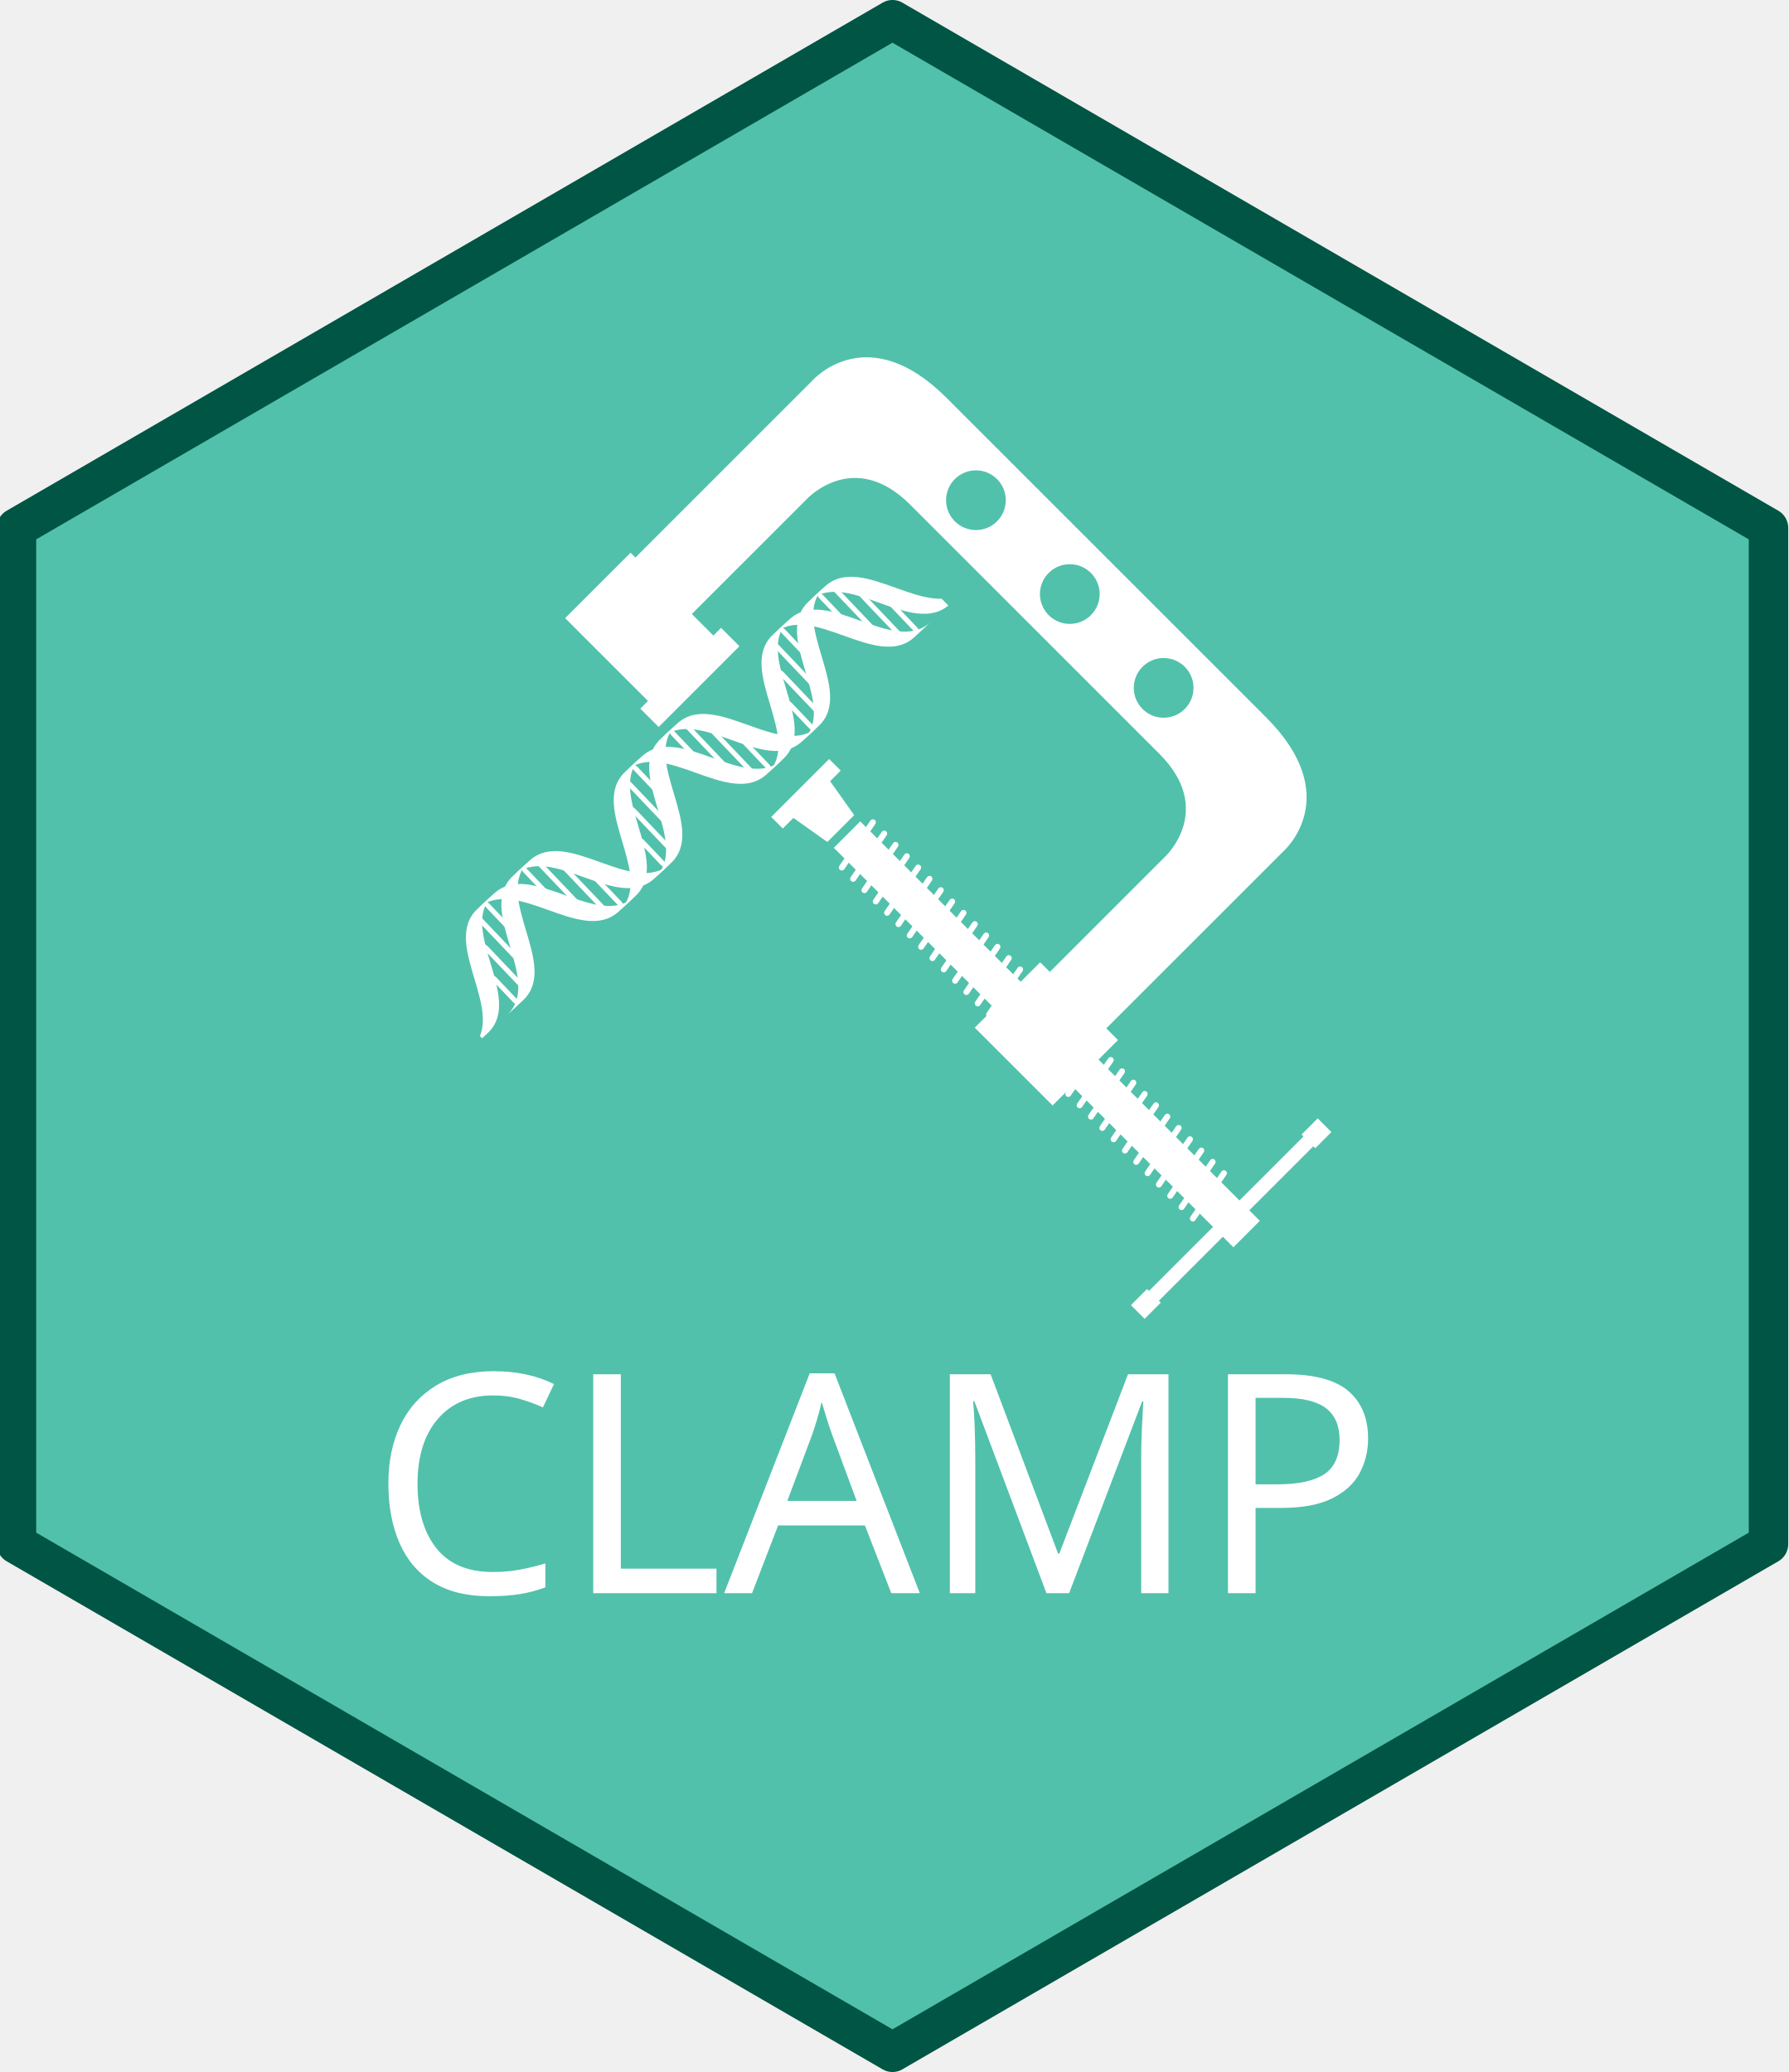
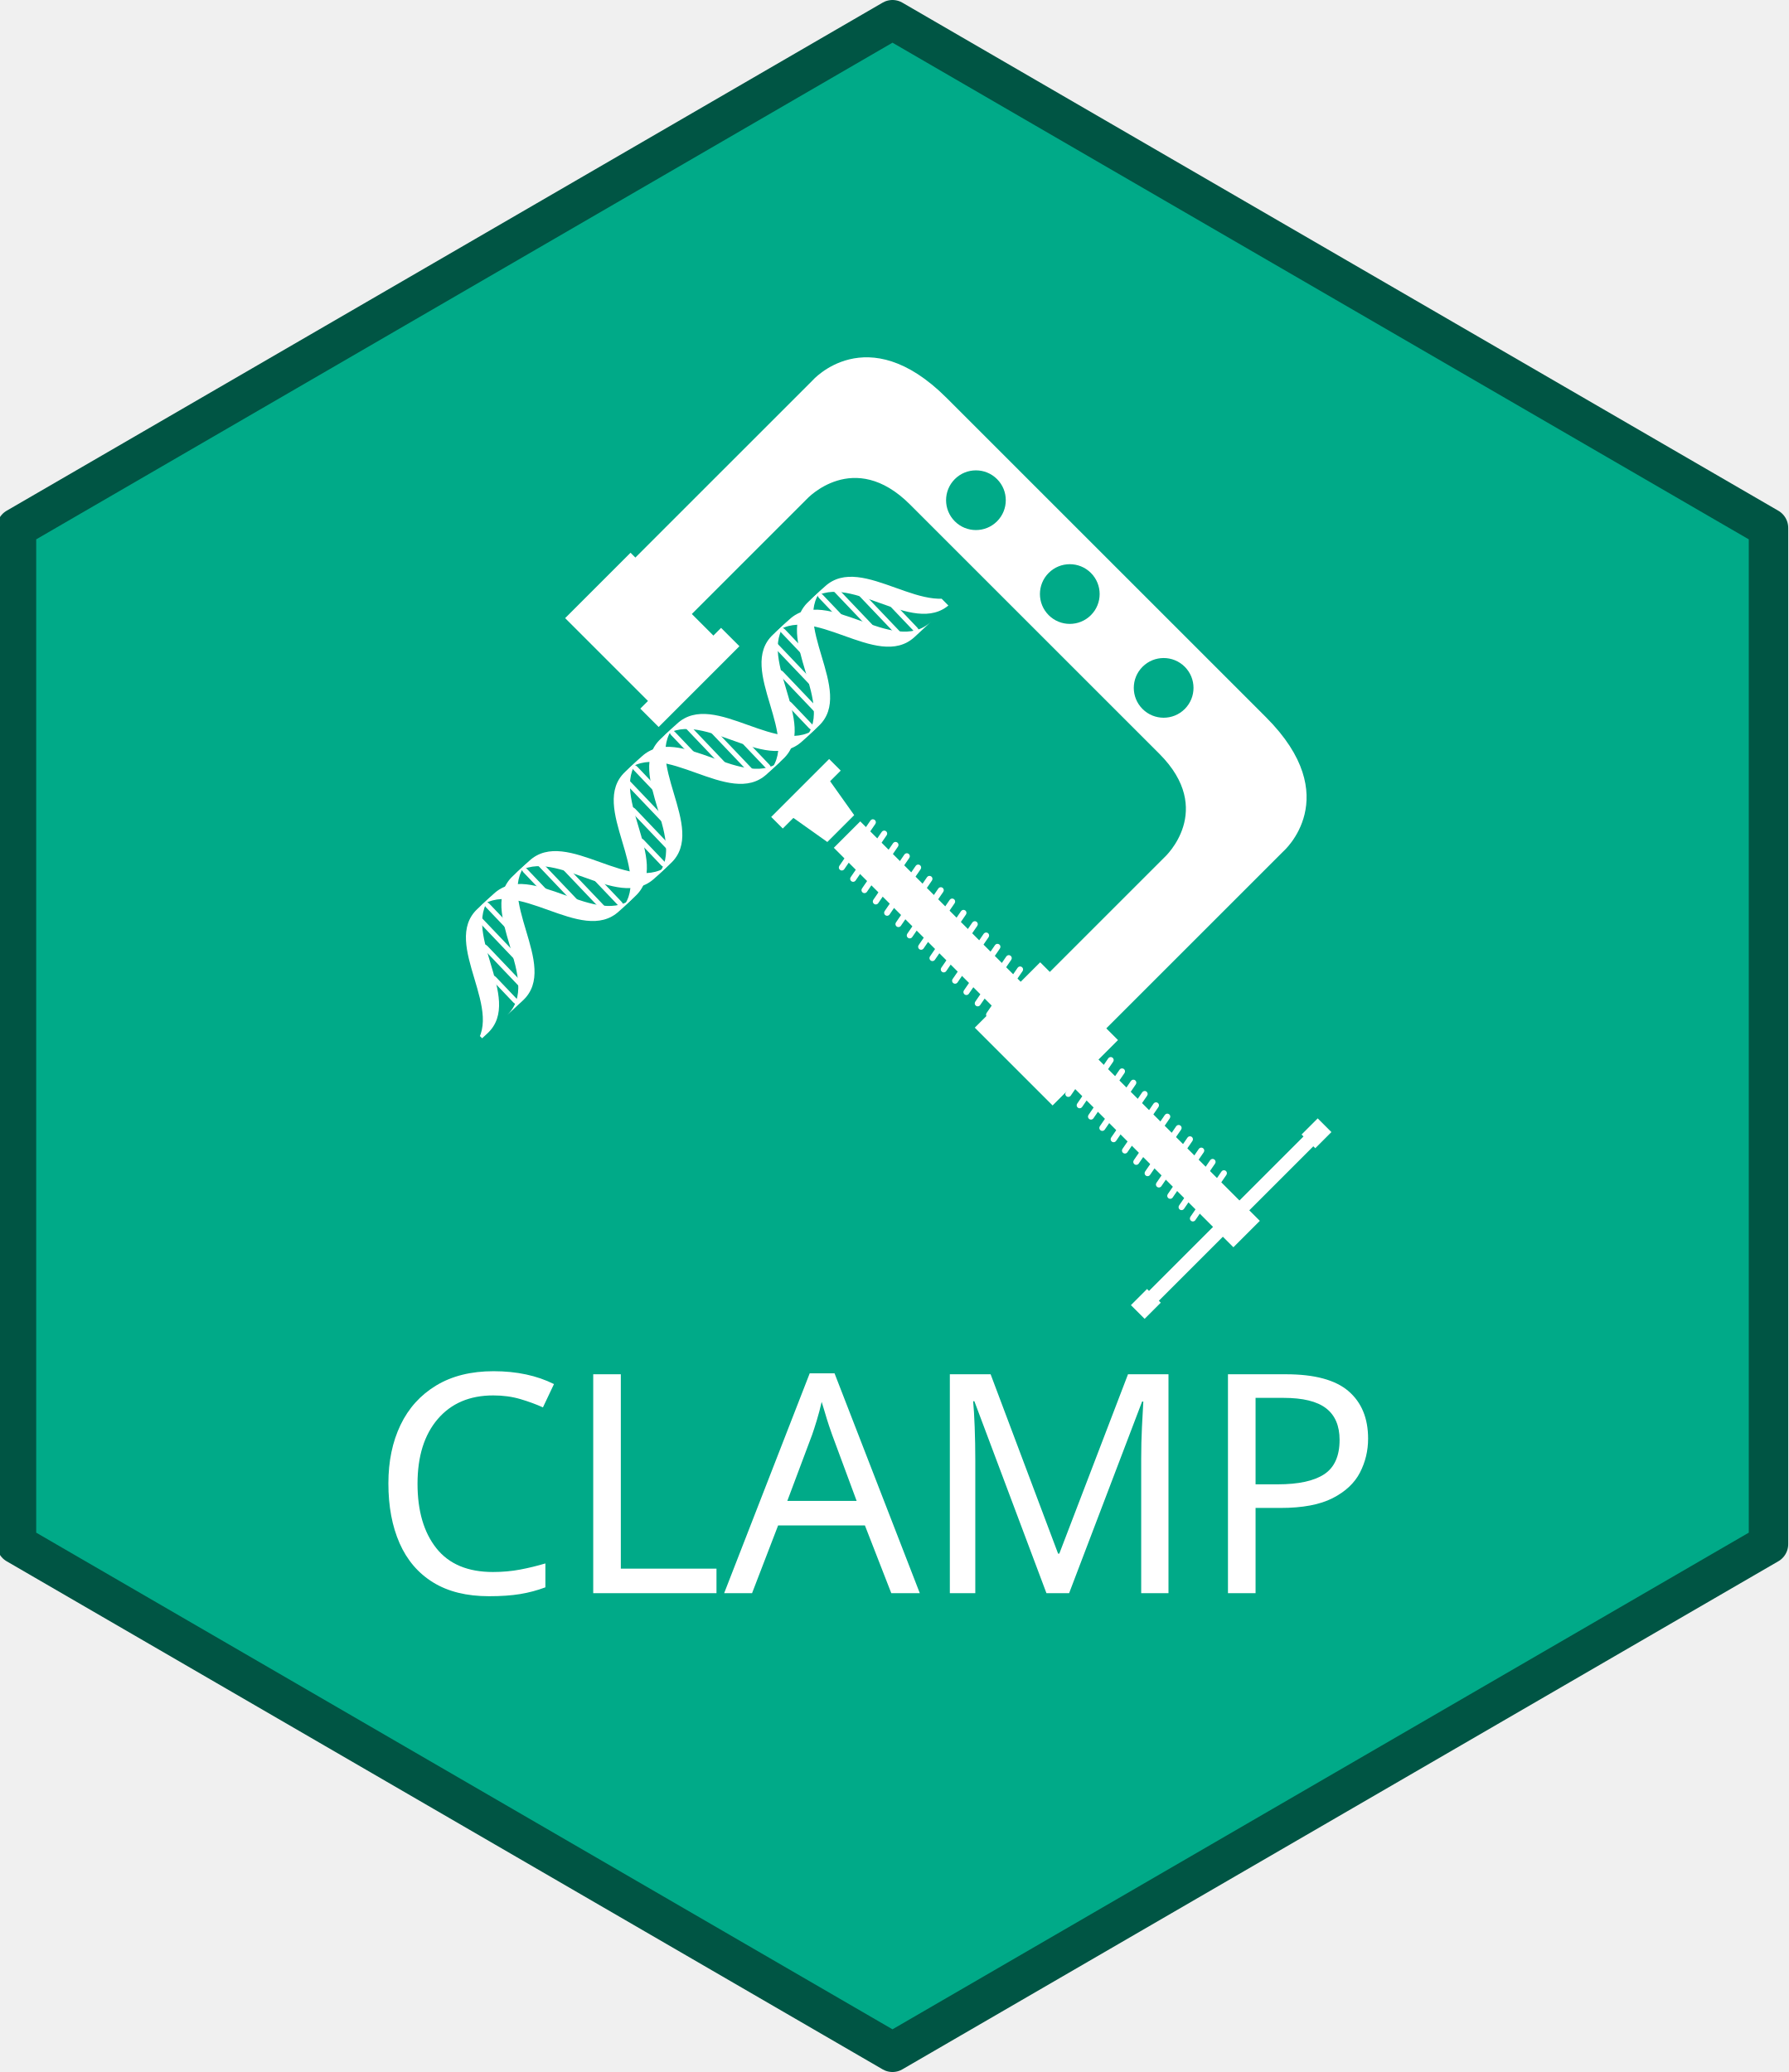
<svg xmlns="http://www.w3.org/2000/svg" id="svg2" version="1.1" xml:space="preserve" width="3254.735" height="3772.195" viewBox="0 0 3254.735 3772.195">
  <defs id="defs6">
    <clipPath clipPathUnits="userSpaceOnUse" id="clipPath16">
      <path d="M 0,0 H 3375 V 3406.25 H 0 Z" id="path18" style="clip-rule:evenodd" />
    </clipPath>
    <clipPath clipPathUnits="userSpaceOnUse" id="clipPath30">
      <path d="M 0,0 H 3375 V 3375 H 0 Z" id="path32" style="clip-rule:evenodd" />
    </clipPath>
    <clipPath clipPathUnits="userSpaceOnUse" id="clipPath42">
      <path d="m 1184.671,581.899 h 1040.625 V 1688.149 h -1040.625 z" id="path44" style="clip-rule:evenodd" />
    </clipPath>
    <clipPath clipPathUnits="userSpaceOnUse" id="clipPath238">
      <path d="M 0,0 H 3375 V 3375 H 0 Z" id="path240" style="clip-rule:evenodd" />
    </clipPath>
    <clipPath clipPathUnits="userSpaceOnUse" id="clipPath252">
      <path d="M 1705.048,0.006 3375,1669.958 v 725.96 L 2395.918,3375 H 1014.178 L 0,2360.822 5.3978551e-6,1705.054 Z" id="path254" style="clip-rule:evenodd" />
    </clipPath>
  </defs>
  <g id="g10" transform="matrix(0.3,0,0,0.3,2385.92,2047.131)">
    <g id="g7873" transform="matrix(3.810182,0,0,3.810182,-8138.427,-6554.547)">
-       <path style="fill:#00aa88;fill-opacity:0.661;stroke:#005544;stroke-width:66.667;stroke-linecap:square;stroke-linejoin:round;stroke-miterlimit:4;stroke-dasharray:none;stroke-dashoffset:0;stroke-opacity:1" id="path4511" d="m 7054.22,1604.457 -1480.49,854.761 -1480.49,-854.761 0,-1709.523 1480.49,-854.761 1480.49,854.761 z" transform="matrix(0.9421716,0,0,0.946751,-3781.641,869.6157)" />
+       <path style="fill:#00aa88;fill-opacity:1;stroke:#005544;stroke-width:66.667;stroke-linecap:square;stroke-linejoin:round;stroke-miterlimit:4;stroke-dasharray:none;stroke-dashoffset:0;stroke-opacity:1" id="path4511" d="m 7054.22,1604.457 -1480.49,854.761 -1480.49,-854.761 0,-1709.523 1480.49,-854.761 1480.49,854.761 z" transform="matrix(0.9421716,0,0,0.946751,-3781.641,869.6157)" />
      <text xml:space="preserve" style="font-style:normal;font-weight:normal;line-height:0%;font-family:sans-serif;letter-spacing:0px;word-spacing:0px;fill:#ffffff;fill-opacity:1;stroke:none" x="637.299" y="2466.783" id="text4467">
        <tspan id="tspan4469" x="637.299" y="2466.783" style="font-size:488.264px;line-height:1.25;fill:#ffffff">CLAMP</tspan>
      </text>
      <g id="g6531" transform="translate(128.2508,94.0582)">
        <g id="g248" transform="matrix(0.2126724,-0.2116111,0.2858262,0.2889732,109.475,903.9907)" style="fill:#ffffff">
          <g id="g250" clip-path="url(#clipPath252)" style="fill:#ffffff">
            <g id="g256" transform="matrix(1.016466,1.016466,-1.016466,1.016466,1705.048,0.00602607)" style="fill:#ffffff">
              <path d="M 176.57,1816 C 313.69,1685.73 125.247,1496.17 262.38,1365.89 l -59.229,56.268 c -137.12,130.27 51.315,319.84 -85.819,450.12 z" style="fill:#ffffff;fill-opacity:1;fill-rule:nonzero;stroke:none" id="path258" />
              <path d="m 306.02,1693 c 137.12,-130.27 -51.313,-319.84 85.81,-450.11 l -59.249,56.286 c -137.12,130.27 51.325,319.83 -85.808,450.11 z" style="fill:#ffffff;fill-opacity:1;fill-rule:nonzero;stroke:none" id="path260" />
              <path d="m 657.07,1359.5 c -137.12,130.27 -316.81,-67.62 -453.91,62.628 l 59.228,-56.267 c 137.11,-130.26 316.78,67.649 453.91,-62.627 z" style="fill:#ffffff;fill-opacity:1;fill-rule:nonzero;stroke:none" id="path262" />
              <path d="m 716.3,1303.2 c 137.11,-130.26 -51.324,-319.83 85.81,-450.11 L 742.854,909.383 c -137.11,130.25 51.343,319.81 -85.78,450.08 z" style="fill:#ffffff;fill-opacity:1;fill-rule:nonzero;stroke:none" id="path264" />
              <path d="m 845.74,1180.3 c 137.12,-130.27 -51.334,-319.82 85.808,-450.11 l -59.247,56.284 C 735.181,916.744 923.614,1106.314 786.491,1236.584 Z" style="fill:#ffffff;fill-opacity:1;fill-rule:nonzero;stroke:none" id="path266" />
              <path d="M 1196.8,846.8 C 1059.68,977.07 880.01,779.16 742.89,909.427 L 802.146,853.134 c 137.11,-130.26 316.78,67.647 453.93,-62.647 z" style="fill:#ffffff;fill-opacity:1;fill-rule:nonzero;stroke:none" id="path268" />
              <path d="m 1256,790.5 c 137.09,-130.24 -51.343,-319.81 85.809,-450.11 l -59.268,56.304 c -137.12,130.27 51.315,319.84 -85.81,450.11 z" style="fill:#ffffff;fill-opacity:1;fill-rule:nonzero;stroke:none" id="path270" />
              <path d="m 1385.4,667.55 c 137.12,-130.27 -51.313,-319.84 85.81,-450.11 l -59.238,56.276 c -137.12,130.27 51.314,319.84 -85.81,450.11 z" style="fill:#ffffff;fill-opacity:1;fill-rule:nonzero;stroke:none" id="path272" />
              <path d="m 1736.5,334.03 c -137.12,130.27 -316.79,-67.64 -453.91,62.627 l 59.266,-56.303 c 137.11,-130.25 316.76,67.666 453.93,-62.638 z" style="fill:#ffffff;fill-opacity:1;fill-rule:nonzero;stroke:none" id="path274" />
              <path d="m 217.23,1644.1 57.027,60.028 c 4.294,4.52 10.722,5.38 14.363,1.921 3.643,-3.461 3.103,-9.915 -1.191,-14.434 l -57.027,-60.028 c -4.303,-4.529 -10.731,-5.39 -14.364,-1.939 -3.632,3.45 -3.112,9.923 1.191,14.453 h 5.2e-4 z" style="fill:#ffffff;fill-opacity:1;fill-rule:nonzero;stroke:none" id="path276" />
              <path d="m 204.53,1548.9 100.68,105.98 c 4.294,4.52 10.712,5.37 14.355,1.91 3.644,-3.462 3.103,-9.896 -1.191,-14.416 l -100.68,-105.98 c -4.303,-4.529 -10.731,-5.39 -14.354,-1.948 -3.623,3.442 -3.104,9.934 1.19,14.453 z" style="fill:#ffffff;fill-opacity:1;fill-rule:nonzero;stroke:none" id="path278" />
              <path d="m 201.33,1463.7 113.64,119.62 c 4.294,4.52 10.73,5.428 14.393,1.948 3.661,-3.478 3.065,-9.934 -1.229,-14.453 l -113.64,-119.62 c -4.303,-4.529 -10.721,-5.381 -14.344,-1.939 -3.624,3.443 -3.114,9.925 1.18,14.445 z" style="fill:#ffffff;fill-opacity:1;fill-rule:nonzero;stroke:none" id="path280" />
              <path d="m 230.76,1412.8 74.522,78.444 c 4.303,4.529 10.74,5.4 14.363,1.957 3.624,-3.443 3.105,-9.934 -1.198,-14.464 l -74.522,-78.444 c -4.303,-4.529 -10.722,-5.38 -14.365,-1.919 -3.643,3.461 -3.093,9.906 1.2,14.426 z" style="fill:#ffffff;fill-opacity:1;fill-rule:nonzero;stroke:none" id="path282" />
              <path d="m 570.24,1249.9 86.414,90.963 c 4.294,4.52 10.722,5.38 14.363,1.921 3.643,-3.461 3.113,-9.924 -1.181,-14.444 l -86.414,-90.963 c -4.275,-4.501 -10.74,-5.381 -14.373,-1.929 -3.632,3.45 -3.084,9.952 1.191,14.452 z" style="fill:#ffffff;fill-opacity:1;fill-rule:nonzero;stroke:none" id="path284" />
              <path d="m 483.99,1241 121.86,128.28 c 4.294,4.52 10.711,5.372 14.355,1.91 3.642,-3.46 3.122,-9.915 -1.172,-14.434 l -121.86,-128.28 c -4.303,-4.529 -10.732,-5.389 -14.373,-1.929 -3.644,3.461 -3.113,9.924 1.19,14.453 z" style="fill:#ffffff;fill-opacity:1;fill-rule:nonzero;stroke:none" id="path286" />
              <path d="m 420.19,1255.7 113.64,119.62 c 4.294,4.52 10.759,5.4 14.393,1.948 3.633,-3.451 3.085,-9.953 -1.208,-14.473 l -113.64,-119.62 c -4.303,-4.529 -10.741,-5.362 -14.364,-1.92 -3.624,3.443 -3.114,9.925 1.18,14.445 z" style="fill:#ffffff;fill-opacity:1;fill-rule:nonzero;stroke:none" id="path288" />
              <path d="m 367.88,1282.5 74.522,78.444 c 4.303,4.529 10.722,5.417 14.383,1.939 3.663,-3.48 3.104,-9.935 -1.198,-14.464 l -74.522,-78.444 c -4.303,-4.529 -10.722,-5.38 -14.365,-1.919 -3.643,3.461 -3.113,9.924 1.181,14.444 z" style="fill:#ffffff;fill-opacity:1;fill-rule:nonzero;stroke:none" id="path290" />
              <path d="m 756.96,1131.4 57.027,60.028 c 4.294,4.52 10.722,5.38 14.364,1.92 3.642,-3.46 3.113,-9.924 -1.181,-14.444 l -57.027,-60.028 c -4.303,-4.529 -10.741,-5.38 -14.373,-1.929 -3.633,3.451 -3.113,9.924 1.19,14.453 z" style="fill:#ffffff;fill-opacity:1;fill-rule:nonzero;stroke:none" id="path292" />
              <path d="m 744.27,1036.1 100.68,105.98 c 4.294,4.52 10.712,5.371 14.354,1.911 3.643,-3.461 3.103,-9.896 -1.191,-14.416 l -100.68,-105.98 c -4.303,-4.529 -10.74,-5.381 -14.354,-1.948 -3.614,3.433 -3.102,9.933 1.191,14.452 z" style="fill:#ffffff;fill-opacity:1;fill-rule:nonzero;stroke:none" id="path294" />
              <path d="m 741.04,950.93 113.64,119.62 c 4.294,4.52 10.759,5.4 14.392,1.949 3.632,-3.45 3.084,-9.952 -1.209,-14.472 L 754.223,938.407 c -4.303,-4.529 -10.702,-5.399 -14.363,-1.921 -3.663,3.48 -3.113,9.924 1.181,14.444 z" style="fill:#ffffff;fill-opacity:1;fill-rule:nonzero;stroke:none" id="path296" />
              <path d="m 770.49,900.03 74.522,78.444 c 4.303,4.529 10.74,5.4 14.354,1.966 3.614,-3.433 3.103,-9.934 -1.199,-14.463 l -74.522,-78.444 c -4.303,-4.529 -10.722,-5.38 -14.364,-1.92 -3.642,3.46 -3.084,9.897 1.21,14.416 z" style="fill:#ffffff;fill-opacity:1;fill-rule:nonzero;stroke:none" id="path298" />
              <path d="m 1110,737.16 86.414,90.963 c 4.294,4.52 10.701,5.399 14.334,1.948 3.634,-3.452 3.114,-9.925 -1.18,-14.445 l -86.414,-90.963 c -4.275,-4.5 -10.711,-5.408 -14.374,-1.928 -3.661,3.478 -3.055,9.925 1.22,14.425 z" style="fill:#ffffff;fill-opacity:1;fill-rule:nonzero;stroke:none" id="path300" />
              <path d="m 1023.7,728.24 121.86,128.28 c 4.293,4.52 10.693,5.389 14.356,1.909 3.661,-3.478 3.063,-9.859 -1.231,-14.378 l -121.86,-128.28 c -4.303,-4.529 -10.682,-5.437 -14.315,-1.985 -3.634,3.452 -3.114,9.925 1.189,14.454 z" style="fill:#ffffff;fill-opacity:1;fill-rule:nonzero;stroke:none" id="path302" />
              <path d="m 959.93,742.99 113.64,119.62 c 4.294,4.52 10.759,5.4 14.392,1.948 3.633,-3.451 3.085,-9.953 -1.209,-14.473 l -113.64,-119.62 c -4.303,-4.529 -10.731,-5.371 -14.364,-1.92 -3.633,3.451 -3.113,9.924 1.181,14.444 z" style="fill:#ffffff;fill-opacity:1;fill-rule:nonzero;stroke:none" id="path304" />
              <path d="m 907.61,769.77 74.522,78.444 c 4.303,4.529 10.722,5.417 14.383,1.939 3.663,-3.48 3.104,-9.934 -1.199,-14.463 L 920.794,757.246 c -4.303,-4.529 -10.731,-5.371 -14.364,-1.92 -3.632,3.451 -3.113,9.924 1.181,14.444 z" style="fill:#ffffff;fill-opacity:1;fill-rule:nonzero;stroke:none" id="path306" />
              <path d="m 1296.7,618.65 57.027,60.028 c 4.294,4.52 10.741,5.362 14.364,1.92 3.625,-3.443 3.114,-9.925 -1.18,-14.445 l -57.027,-60.028 c -4.303,-4.529 -10.74,-5.381 -14.374,-1.928 -3.633,3.451 -3.113,9.924 1.19,14.453 z" style="fill:#ffffff;fill-opacity:1;fill-rule:nonzero;stroke:none" id="path308" />
              <path d="M 1284,523.39 1384.68,629.37 c 4.293,4.52 10.703,5.38 14.355,1.91 3.604,-3.424 3.093,-9.887 -1.201,-14.407 l -100.68,-105.98 c -4.303,-4.529 -10.74,-5.381 -14.344,-1.957 -3.643,3.479 -3.104,9.934 1.19,14.453 z" style="fill:#ffffff;fill-opacity:1;fill-rule:nonzero;stroke:none" id="path310" />
              <path d="m 1280.8,438.19 113.64,119.62 c 4.293,4.52 10.758,5.401 14.392,1.949 3.633,-3.451 3.085,-9.953 -1.208,-14.473 L 1293.984,425.666 c -4.303,-4.529 -10.731,-5.371 -14.364,-1.92 -3.634,3.452 -3.112,9.924 1.181,14.444 z" style="fill:#ffffff;fill-opacity:1;fill-rule:nonzero;stroke:none" id="path312" />
              <path d="m 1310.2,387.29 74.522,78.444 c 4.303,4.529 10.749,5.39 14.354,1.966 3.651,-3.469 3.103,-9.934 -1.199,-14.463 l -74.522,-78.444 c -4.303,-4.529 -10.713,-5.389 -14.364,-1.92 -3.604,3.424 -3.084,9.897 1.21,14.416 z" style="fill:#ffffff;fill-opacity:1;fill-rule:nonzero;stroke:none" id="path314" />
              <path d="m 1649.7,224.42 86.414,90.963 c 4.294,4.52 10.703,5.398 14.335,1.947 3.633,-3.451 3.113,-9.924 -1.181,-14.444 l -86.414,-90.963 c -4.275,-4.5 -10.75,-5.372 -14.373,-1.929 -3.623,3.441 -3.056,9.925 1.219,14.426 z" style="fill:#ffffff;fill-opacity:1;fill-rule:nonzero;stroke:none" id="path316" />
              <path d="m 1563.5,215.5 121.86,128.28 c 4.294,4.52 10.704,5.379 14.355,1.91 3.653,-3.471 3.065,-9.86 -1.229,-14.38 l -121.86,-128.28 c -4.303,-4.529 -10.682,-5.436 -14.317,-1.983 -3.633,3.451 -3.112,9.924 1.19,14.453 z" style="fill:#ffffff;fill-opacity:1;fill-rule:nonzero;stroke:none" id="path318" />
              <path d="m 1499.7,230.24 113.64,119.62 c 4.294,4.52 10.768,5.391 14.392,1.949 3.623,-3.441 3.094,-9.961 -1.2,-14.481 l -113.64,-119.62 c -4.303,-4.529 -10.741,-5.362 -14.373,-1.911 -3.633,3.451 -3.113,9.924 1.181,14.444 z" style="fill:#ffffff;fill-opacity:1;fill-rule:nonzero;stroke:none" id="path320" />
              <path d="m 1447.3,257.02 74.522,78.444 c 4.303,4.529 10.729,5.41 14.383,1.939 3.651,-3.469 3.112,-9.942 -1.191,-14.471 l -74.522,-78.444 c -4.303,-4.529 -10.741,-5.362 -14.373,-1.911 -3.633,3.451 -3.112,9.924 1.181,14.444 z" style="fill:#ffffff;fill-opacity:1;fill-rule:nonzero;stroke:none" id="path322" />
              <path d="m 786.5,1236.6 c -137.12,130.27 -316.79,-67.638 -453.92,62.629 l 59.249,-56.286 c 137.12,-130.27 316.77,67.657 453.91,-62.628 z" style="fill:#ffffff;fill-opacity:1;fill-rule:nonzero;stroke:none" id="path324" />
              <path d="M 1326.2,723.85 C 1189.08,854.12 1009.41,656.212 872.28,786.479 l 59.249,-56.286 C 1068.649,599.923 1248.319,797.833 1385.439,667.566 Z" style="fill:#ffffff;fill-opacity:1;fill-rule:nonzero;stroke:none" id="path326" />
              <path d="m 1865.9,211.08 c -137.12,130.27 -316.79,-67.638 -453.93,62.638 l 59.239,-56.277 c 137.12,-130.27 316.79,67.64 453.92,-62.636 z" style="fill:#ffffff;fill-opacity:1;fill-rule:nonzero;stroke:none" id="path328" />
            </g>
          </g>
        </g>
        <g id="g5428" transform="matrix(1.116355,0,0,1.116355,1520.113,2379.478)" style="fill:#ffffff">
          <path d="m 196.674,-1267.501 c -16.631,-16.631 -16.636,-43.591 0,-60.222 16.636,-16.64 43.6,-16.64 60.231,0 16.631,16.627 16.636,43.591 0,60.227 -16.631,16.631 -43.6,16.627 -60.227,0 z M 62.799,-1401.377 c -16.631,-16.631 -16.64,-43.591 0,-60.227 16.636,-16.636 43.6,-16.631 60.231,0 16.631,16.636 16.64,43.6 0,60.231 -16.636,16.636 -43.6,16.627 -60.231,0 z m -133.876,-133.876 c -16.631,-16.627 -16.64,-43.591 0,-60.227 16.631,-16.636 43.6,-16.627 60.227,0 16.631,16.631 16.636,43.596 0,60.231 -16.636,16.631 -43.596,16.627 -60.227,0 z m 443.871,279.538 -227.827,-227.831 -227.827,-227.831 c -113.916,-113.911 -191.498,-24.547 -191.498,-24.547 l -292.64,292.64 41.244,41.249 39.284,39.28 204.258,-204.258 c 0,0 66.778,-72.675 147.307,7.853 l 177.742,177.742 177.742,177.756 c 80.525,80.516 7.862,147.293 7.862,147.293 l -204.262,204.262 39.28,39.28 41.249,41.249 292.64,-292.64 c 0,0 89.364,-77.582 -24.556,-191.498" style="fill:#ffffff;fill-opacity:1;fill-rule:nonzero;stroke:none;stroke-width:0.444" id="path110" />
          <path d="m 423.506,-660.377 2.76,2.76 -220.364,220.364 -2.76,-2.76 -23.035,23.031 19.542,19.542 23.031,-23.036 -2.756,-2.756 220.369,-220.369 2.756,2.76 23.031,-23.036 -19.538,-19.542 -23.035,23.04" style="fill:#ffffff;fill-opacity:1;fill-rule:nonzero;stroke:none;stroke-width:0.444" id="path112" />
          <path d="m -233.828,-1179.594 -82.631,82.627 -16.529,-16.52 82.636,-82.636 16.524,16.529" style="fill:#ffffff;fill-opacity:1;fill-rule:nonzero;stroke:none;stroke-width:0.444" id="path114" />
          <path d="m -275.828,-1138.968 -26.289,26.293 49.204,34.933 19.151,-19.155 19.16,-19.16 -34.933,-49.205 -26.293,26.293" style="fill:#ffffff;fill-opacity:1;fill-rule:nonzero;stroke:none;stroke-width:0.444" id="path116" />
          <path d="m 363.977,-537.23 -37.693,37.684 -569.929,-569.938 37.684,-37.684 569.938,569.938" style="fill:#ffffff;fill-opacity:1;fill-rule:nonzero;stroke:none;stroke-width:0.444" id="path118" />
          <path d="m -229.254,-1038.305 c -1.427,1.422 -3.693,1.676 -5.409,0.498 -1.933,-1.329 -2.427,-3.973 -1.102,-5.911 l 44.324,-64.596 c 1.333,-1.924 3.969,-2.431 5.907,-1.107 1.942,1.329 2.431,3.969 1.102,5.911 l -44.329,64.6 c -0.142,0.222 -0.316,0.427 -0.493,0.604" style="fill:#ffffff;fill-opacity:1;fill-rule:nonzero;stroke:none;stroke-width:0.444" id="path120" />
          <path d="m -213.103,-1022.154 c -1.422,1.422 -3.693,1.671 -5.418,0.493 -1.929,-1.329 -2.422,-3.969 -1.093,-5.902 l 44.316,-64.604 c 1.342,-1.92 3.969,-2.436 5.916,-1.111 1.938,1.329 2.427,3.978 1.098,5.915 l -44.32,64.609 c -0.151,0.213 -0.32,0.422 -0.498,0.6" style="fill:#ffffff;fill-opacity:1;fill-rule:nonzero;stroke:none;stroke-width:0.444" id="path122" />
          <path d="m -196.957,-1006.012 c -1.422,1.431 -3.693,1.676 -5.409,0.507 -1.933,-1.329 -2.427,-3.978 -1.102,-5.916 l 44.32,-64.6 c 1.338,-1.915 3.978,-2.427 5.916,-1.102 1.933,1.329 2.427,3.969 1.098,5.907 l -44.324,64.609 c -0.151,0.209 -0.32,0.422 -0.498,0.596" style="fill:#ffffff;fill-opacity:1;fill-rule:nonzero;stroke:none;stroke-width:0.444" id="path124" />
          <path d="m -180.81,-989.861 c -1.422,1.422 -3.698,1.671 -5.409,0.498 -1.929,-1.324 -2.427,-3.969 -1.098,-5.907 l 44.32,-64.604 c 1.333,-1.92 3.973,-2.427 5.911,-1.102 1.938,1.329 2.422,3.973 1.098,5.911 l -44.324,64.604 c -0.147,0.213 -0.32,0.422 -0.498,0.6" style="fill:#ffffff;fill-opacity:1;fill-rule:nonzero;stroke:none;stroke-width:0.444" id="path126" />
          <path d="m -164.663,-973.71 c -1.418,1.418 -3.698,1.667 -5.409,0.493 -1.938,-1.333 -2.427,-3.969 -1.098,-5.911 l 44.316,-64.6 c 1.342,-1.92 3.973,-2.431 5.916,-1.098 1.938,1.324 2.427,3.96 1.093,5.907 l -44.316,64.609 c -0.156,0.209 -0.32,0.422 -0.502,0.6" style="fill:#ffffff;fill-opacity:1;fill-rule:nonzero;stroke:none;stroke-width:0.444" id="path128" />
          <path d="m -148.517,-957.568 c -1.427,1.422 -3.693,1.676 -5.409,0.502 -1.929,-1.329 -2.427,-3.978 -1.098,-5.907 l 44.32,-64.604 c 1.333,-1.925 3.973,-2.427 5.911,-1.102 1.938,1.324 2.427,3.964 1.102,5.911 l -44.325,64.604 c -0.147,0.213 -0.324,0.418 -0.502,0.596" style="fill:#ffffff;fill-opacity:1;fill-rule:nonzero;stroke:none;stroke-width:0.444" id="path130" />
          <path d="m -132.366,-941.417 c -1.422,1.422 -3.689,1.676 -5.413,0.498 -1.933,-1.329 -2.422,-3.973 -1.098,-5.907 l 44.32,-64.609 c 1.338,-1.911 3.973,-2.422 5.916,-1.098 1.933,1.325 2.422,3.969 1.098,5.911 l -44.329,64.604 c -0.147,0.213 -0.316,0.418 -0.493,0.6" style="fill:#ffffff;fill-opacity:1;fill-rule:nonzero;stroke:none;stroke-width:0.444" id="path132" />
          <path d="m -116.157,-925.208 c -1.422,1.422 -3.693,1.676 -5.409,0.498 -1.933,-1.329 -2.427,-3.969 -1.098,-5.907 l 44.315,-64.604 c 1.338,-1.924 3.978,-2.427 5.911,-1.102 1.942,1.329 2.427,3.969 1.107,5.911 l -44.324,64.609 c -0.151,0.209 -0.32,0.418 -0.502,0.596" style="fill:#ffffff;fill-opacity:1;fill-rule:nonzero;stroke:none;stroke-width:0.444" id="path134" />
          <path d="m -100.006,-909.057 c -1.422,1.422 -3.693,1.671 -5.409,0.498 -1.933,-1.329 -2.427,-3.973 -1.098,-5.907 l 44.311,-64.609 c 1.342,-1.911 3.978,-2.427 5.915,-1.098 1.938,1.329 2.431,3.969 1.102,5.911 l -44.329,64.604 c -0.147,0.213 -0.316,0.422 -0.493,0.6" style="fill:#ffffff;fill-opacity:1;fill-rule:nonzero;stroke:none;stroke-width:0.444" id="path136" />
          <path d="m -83.859,-892.91 c -1.422,1.427 -3.689,1.676 -5.413,0.498 -1.929,-1.324 -2.427,-3.973 -1.098,-5.907 l 44.32,-64.604 c 1.342,-1.92 3.978,-2.431 5.915,-1.098 1.938,1.324 2.427,3.964 1.102,5.911 l -44.329,64.6 c -0.147,0.218 -0.316,0.422 -0.498,0.6" style="fill:#ffffff;fill-opacity:1;fill-rule:nonzero;stroke:none;stroke-width:0.444" id="path138" />
          <path d="m -67.717,-876.768 c -1.422,1.427 -3.689,1.671 -5.409,0.502 -1.933,-1.333 -2.427,-3.973 -1.093,-5.907 l 44.311,-64.609 c 1.342,-1.916 3.978,-2.427 5.92,-1.098 1.929,1.324 2.422,3.969 1.098,5.911 l -44.329,64.6 c -0.142,0.218 -0.316,0.422 -0.498,0.6" style="fill:#ffffff;fill-opacity:1;fill-rule:nonzero;stroke:none;stroke-width:0.444" id="path140" />
          <path d="m -51.566,-860.617 c -1.427,1.422 -3.693,1.676 -5.409,0.498 -1.933,-1.324 -2.427,-3.969 -1.102,-5.911 l 44.325,-64.6 c 1.333,-1.916 3.973,-2.427 5.915,-1.098 1.929,1.324 2.422,3.964 1.098,5.907 l -44.324,64.604 c -0.151,0.218 -0.325,0.422 -0.502,0.6" style="fill:#ffffff;fill-opacity:1;fill-rule:nonzero;stroke:none;stroke-width:0.444" id="path142" />
          <path d="m -35.415,-844.466 c -1.427,1.422 -3.693,1.671 -5.409,0.493 -1.933,-1.329 -2.431,-3.969 -1.102,-5.907 l 44.316,-64.604 c 1.342,-1.916 3.978,-2.431 5.916,-1.102 1.938,1.329 2.427,3.973 1.102,5.911 l -44.325,64.604 c -0.147,0.222 -0.32,0.427 -0.498,0.604" style="fill:#ffffff;fill-opacity:1;fill-rule:nonzero;stroke:none;stroke-width:0.444" id="path144" />
          <path d="m -19.272,-828.319 c -1.418,1.422 -3.693,1.671 -5.404,0.498 -1.938,-1.333 -2.427,-3.973 -1.098,-5.907 l 44.316,-64.604 c 1.338,-1.92 3.978,-2.427 5.911,-1.102 1.938,1.329 2.431,3.969 1.102,5.911 l -44.324,64.604 c -0.151,0.213 -0.32,0.422 -0.502,0.6" style="fill:#ffffff;fill-opacity:1;fill-rule:nonzero;stroke:none;stroke-width:0.444" id="path146" />
          <path d="m -3.121,-812.172 c -1.427,1.422 -3.689,1.676 -5.409,0.502 -1.933,-1.329 -2.422,-3.973 -1.102,-5.911 l 44.324,-64.6 c 1.333,-1.924 3.978,-2.427 5.911,-1.102 1.938,1.324 2.431,3.969 1.098,5.907 l -44.324,64.609 c -0.147,0.218 -0.32,0.418 -0.498,0.596" style="fill:#ffffff;fill-opacity:1;fill-rule:nonzero;stroke:none;stroke-width:0.444" id="path148" />
          <path d="m 13.03,-796.021 c -1.422,1.427 -3.693,1.671 -5.413,0.502 -1.933,-1.333 -2.422,-3.973 -1.098,-5.911 l 44.32,-64.609 c 1.342,-1.916 3.973,-2.427 5.911,-1.102 1.938,1.333 2.436,3.978 1.107,5.911 l -44.329,64.613 c -0.151,0.204 -0.32,0.418 -0.498,0.596" style="fill:#ffffff;fill-opacity:1;fill-rule:nonzero;stroke:none;stroke-width:0.444" id="path150" />
          <path d="m 29.177,-779.874 c -1.422,1.422 -3.689,1.676 -5.409,0.498 -1.938,-1.324 -2.427,-3.969 -1.102,-5.911 l 44.324,-64.6 c 1.333,-1.916 3.964,-2.431 5.916,-1.098 1.933,1.329 2.422,3.969 1.098,5.907 l -44.329,64.604 c -0.147,0.213 -0.316,0.422 -0.498,0.6" style="fill:#ffffff;fill-opacity:1;fill-rule:nonzero;stroke:none;stroke-width:0.444" id="path152" />
          <path d="m 45.328,-763.723 c -1.422,1.422 -3.693,1.671 -5.413,0.493 -1.938,-1.333 -2.422,-3.969 -1.098,-5.907 l 44.316,-64.6 c 1.338,-1.92 3.973,-2.431 5.916,-1.102 1.938,1.324 2.431,3.969 1.102,5.907 l -44.316,64.604 c -0.155,0.218 -0.329,0.427 -0.507,0.604" style="fill:#ffffff;fill-opacity:1;fill-rule:nonzero;stroke:none;stroke-width:0.444" id="path154" />
          <path d="m 61.47,-747.581 c -1.422,1.427 -3.689,1.68 -5.404,0.502 -1.938,-1.333 -2.427,-3.978 -1.102,-5.911 l 44.32,-64.6 c 1.338,-1.92 3.973,-2.436 5.911,-1.102 1.938,1.329 2.431,3.969 1.107,5.907 l -44.324,64.596 c -0.16,0.222 -0.329,0.436 -0.507,0.609" style="fill:#ffffff;fill-opacity:1;fill-rule:nonzero;stroke:none;stroke-width:0.444" id="path156" />
          <path d="m 77.621,-731.426 c -1.422,1.422 -3.693,1.667 -5.409,0.493 -1.933,-1.329 -2.431,-3.973 -1.102,-5.907 l 44.324,-64.6 c 1.338,-1.92 3.973,-2.436 5.911,-1.102 1.938,1.32 2.427,3.964 1.098,5.898 l -44.316,64.609 c -0.16,0.218 -0.329,0.422 -0.507,0.609" style="fill:#ffffff;fill-opacity:1;fill-rule:nonzero;stroke:none;stroke-width:0.444" id="path158" />
          <path d="m 93.772,-715.283 c -1.422,1.427 -3.698,1.671 -5.418,0.502 -1.924,-1.329 -2.422,-3.973 -1.093,-5.907 l 44.32,-64.609 c 1.338,-1.92 3.969,-2.431 5.907,-1.107 1.938,1.338 2.436,3.978 1.107,5.911 l -44.311,64.609 c -0.169,0.209 -0.333,0.427 -0.511,0.6" style="fill:#ffffff;fill-opacity:1;fill-rule:nonzero;stroke:none;stroke-width:0.444" id="path160" />
          <path d="m 109.977,-699.07 c -1.418,1.418 -3.693,1.671 -5.404,0.498 -1.942,-1.333 -2.427,-3.973 -1.093,-5.907 l 44.311,-64.604 c 1.338,-1.92 3.978,-2.431 5.911,-1.102 1.938,1.329 2.431,3.969 1.102,5.907 l -44.316,64.6 c -0.156,0.222 -0.333,0.431 -0.511,0.609" style="fill:#ffffff;fill-opacity:1;fill-rule:nonzero;stroke:none;stroke-width:0.444" id="path162" />
          <path d="m 126.132,-682.919 c -1.427,1.422 -3.698,1.671 -5.418,0.493 -1.929,-1.329 -2.418,-3.978 -1.098,-5.907 l 44.32,-64.604 c 1.342,-1.92 3.978,-2.431 5.915,-1.102 1.938,1.324 2.427,3.973 1.102,5.902 l -44.32,64.609 c -0.16,0.218 -0.324,0.431 -0.502,0.609" style="fill:#ffffff;fill-opacity:1;fill-rule:nonzero;stroke:none;stroke-width:0.444" id="path164" />
          <path d="m 142.279,-666.772 c -1.422,1.422 -3.693,1.667 -5.418,0.493 -1.929,-1.329 -2.418,-3.969 -1.098,-5.907 l 44.325,-64.604 c 1.338,-1.916 3.969,-2.431 5.915,-1.098 1.933,1.324 2.422,3.964 1.102,5.907 l -44.32,64.604 c -0.16,0.213 -0.329,0.427 -0.507,0.604" style="fill:#ffffff;fill-opacity:1;fill-rule:nonzero;stroke:none;stroke-width:0.444" id="path166" />
          <path d="m 158.426,-650.63 c -1.427,1.427 -3.693,1.676 -5.409,0.498 -1.938,-1.324 -2.427,-3.969 -1.107,-5.911 l 44.324,-64.6 c 1.333,-1.916 3.973,-2.436 5.911,-1.102 1.933,1.324 2.431,3.973 1.102,5.907 l -44.32,64.604 c -0.16,0.213 -0.329,0.427 -0.502,0.604" style="fill:#ffffff;fill-opacity:1;fill-rule:nonzero;stroke:none;stroke-width:0.444" id="path168" />
          <path d="m 174.572,-634.483 c -1.427,1.422 -3.684,1.684 -5.413,0.502 -1.929,-1.329 -2.422,-3.973 -1.093,-5.907 l 44.316,-64.609 c 1.333,-1.92 3.973,-2.431 5.916,-1.098 1.933,1.329 2.422,3.969 1.098,5.902 l -44.32,64.6 c -0.155,0.227 -0.324,0.431 -0.502,0.609" style="fill:#ffffff;fill-opacity:1;fill-rule:nonzero;stroke:none;stroke-width:0.444" id="path170" />
          <path d="m 190.71,-618.337 c -1.418,1.422 -3.689,1.68 -5.4,0.502 -1.933,-1.329 -2.422,-3.969 -1.098,-5.907 l 44.316,-64.604 c 1.342,-1.92 3.978,-2.431 5.915,-1.098 1.938,1.329 2.427,3.964 1.098,5.902 l -44.316,64.604 c -0.156,0.218 -0.333,0.422 -0.516,0.6" style="fill:#ffffff;fill-opacity:1;fill-rule:nonzero;stroke:none;stroke-width:0.444" id="path172" />
          <path d="m 206.87,-602.181 c -1.422,1.422 -3.698,1.676 -5.413,0.502 -1.938,-1.338 -2.422,-3.982 -1.102,-5.916 l 44.32,-64.604 c 1.342,-1.916 3.982,-2.427 5.916,-1.093 1.942,1.324 2.427,3.96 1.102,5.902 l -44.32,64.6 c -0.155,0.227 -0.324,0.431 -0.502,0.609" style="fill:#ffffff;fill-opacity:1;fill-rule:nonzero;stroke:none;stroke-width:0.444" id="path174" />
          <path d="m 223.012,-586.039 c -1.418,1.427 -3.689,1.676 -5.409,0.502 -1.933,-1.329 -2.422,-3.973 -1.098,-5.907 l 44.32,-64.604 c 1.338,-1.92 3.973,-2.427 5.911,-1.107 1.942,1.333 2.436,3.978 1.107,5.911 l -44.32,64.604 c -0.16,0.218 -0.329,0.422 -0.511,0.6" style="fill:#ffffff;fill-opacity:1;fill-rule:nonzero;stroke:none;stroke-width:0.444" id="path176" />
          <path d="m 239.163,-569.888 c -1.418,1.422 -3.689,1.671 -5.409,0.498 -1.938,-1.329 -2.427,-3.973 -1.098,-5.911 l 44.32,-64.6 c 1.333,-1.916 3.973,-2.431 5.915,-1.098 1.933,1.324 2.427,3.969 1.098,5.898 l -44.32,64.604 c -0.156,0.222 -0.324,0.431 -0.507,0.609" style="fill:#ffffff;fill-opacity:1;fill-rule:nonzero;stroke:none;stroke-width:0.444" id="path178" />
          <path d="m 255.314,-553.732 c -1.422,1.418 -3.693,1.667 -5.413,0.489 -1.938,-1.329 -2.422,-3.969 -1.093,-5.902 l 44.316,-64.6 c 1.338,-1.929 3.973,-2.44 5.916,-1.107 1.933,1.324 2.422,3.969 1.107,5.902 l -44.329,64.604 c -0.151,0.227 -0.32,0.431 -0.502,0.613" style="fill:#ffffff;fill-opacity:1;fill-rule:nonzero;stroke:none;stroke-width:0.444" id="path180" />
          <path d="m 271.461,-537.586 c -1.418,1.422 -3.689,1.671 -5.409,0.498 -1.933,-1.333 -2.422,-3.973 -1.102,-5.916 l 44.324,-64.6 c 1.333,-1.92 3.973,-2.431 5.907,-1.102 1.938,1.329 2.427,3.964 1.102,5.907 l -44.311,64.6 c -0.155,0.227 -0.329,0.436 -0.511,0.613" style="fill:#ffffff;fill-opacity:1;fill-rule:nonzero;stroke:none;stroke-width:0.444" id="path182" />
          <path d="m -496.294,-1266.519 -130.604,-130.605 93.289,-93.289 130.609,130.605 -93.293,93.289" style="fill:#ffffff;fill-opacity:1;fill-rule:nonzero;stroke:none;stroke-width:0.444" id="path184" />
          <path d="m 68.368,-701.852 -110.969,-110.973 93.293,-93.289 110.969,110.969 -93.293,93.293" style="fill:#ffffff;fill-opacity:1;fill-rule:nonzero;stroke:none;stroke-width:0.444" id="path186" />
          <path d="m -493.517,-1241.808 -26.182,-26.187 115.222,-115.227 26.187,26.187 -115.227,115.227" style="fill:#ffffff;fill-opacity:1;fill-rule:nonzero;stroke:none;stroke-width:0.444" id="path188" />
        </g>
      </g>
    </g>
  </g>
</svg>
